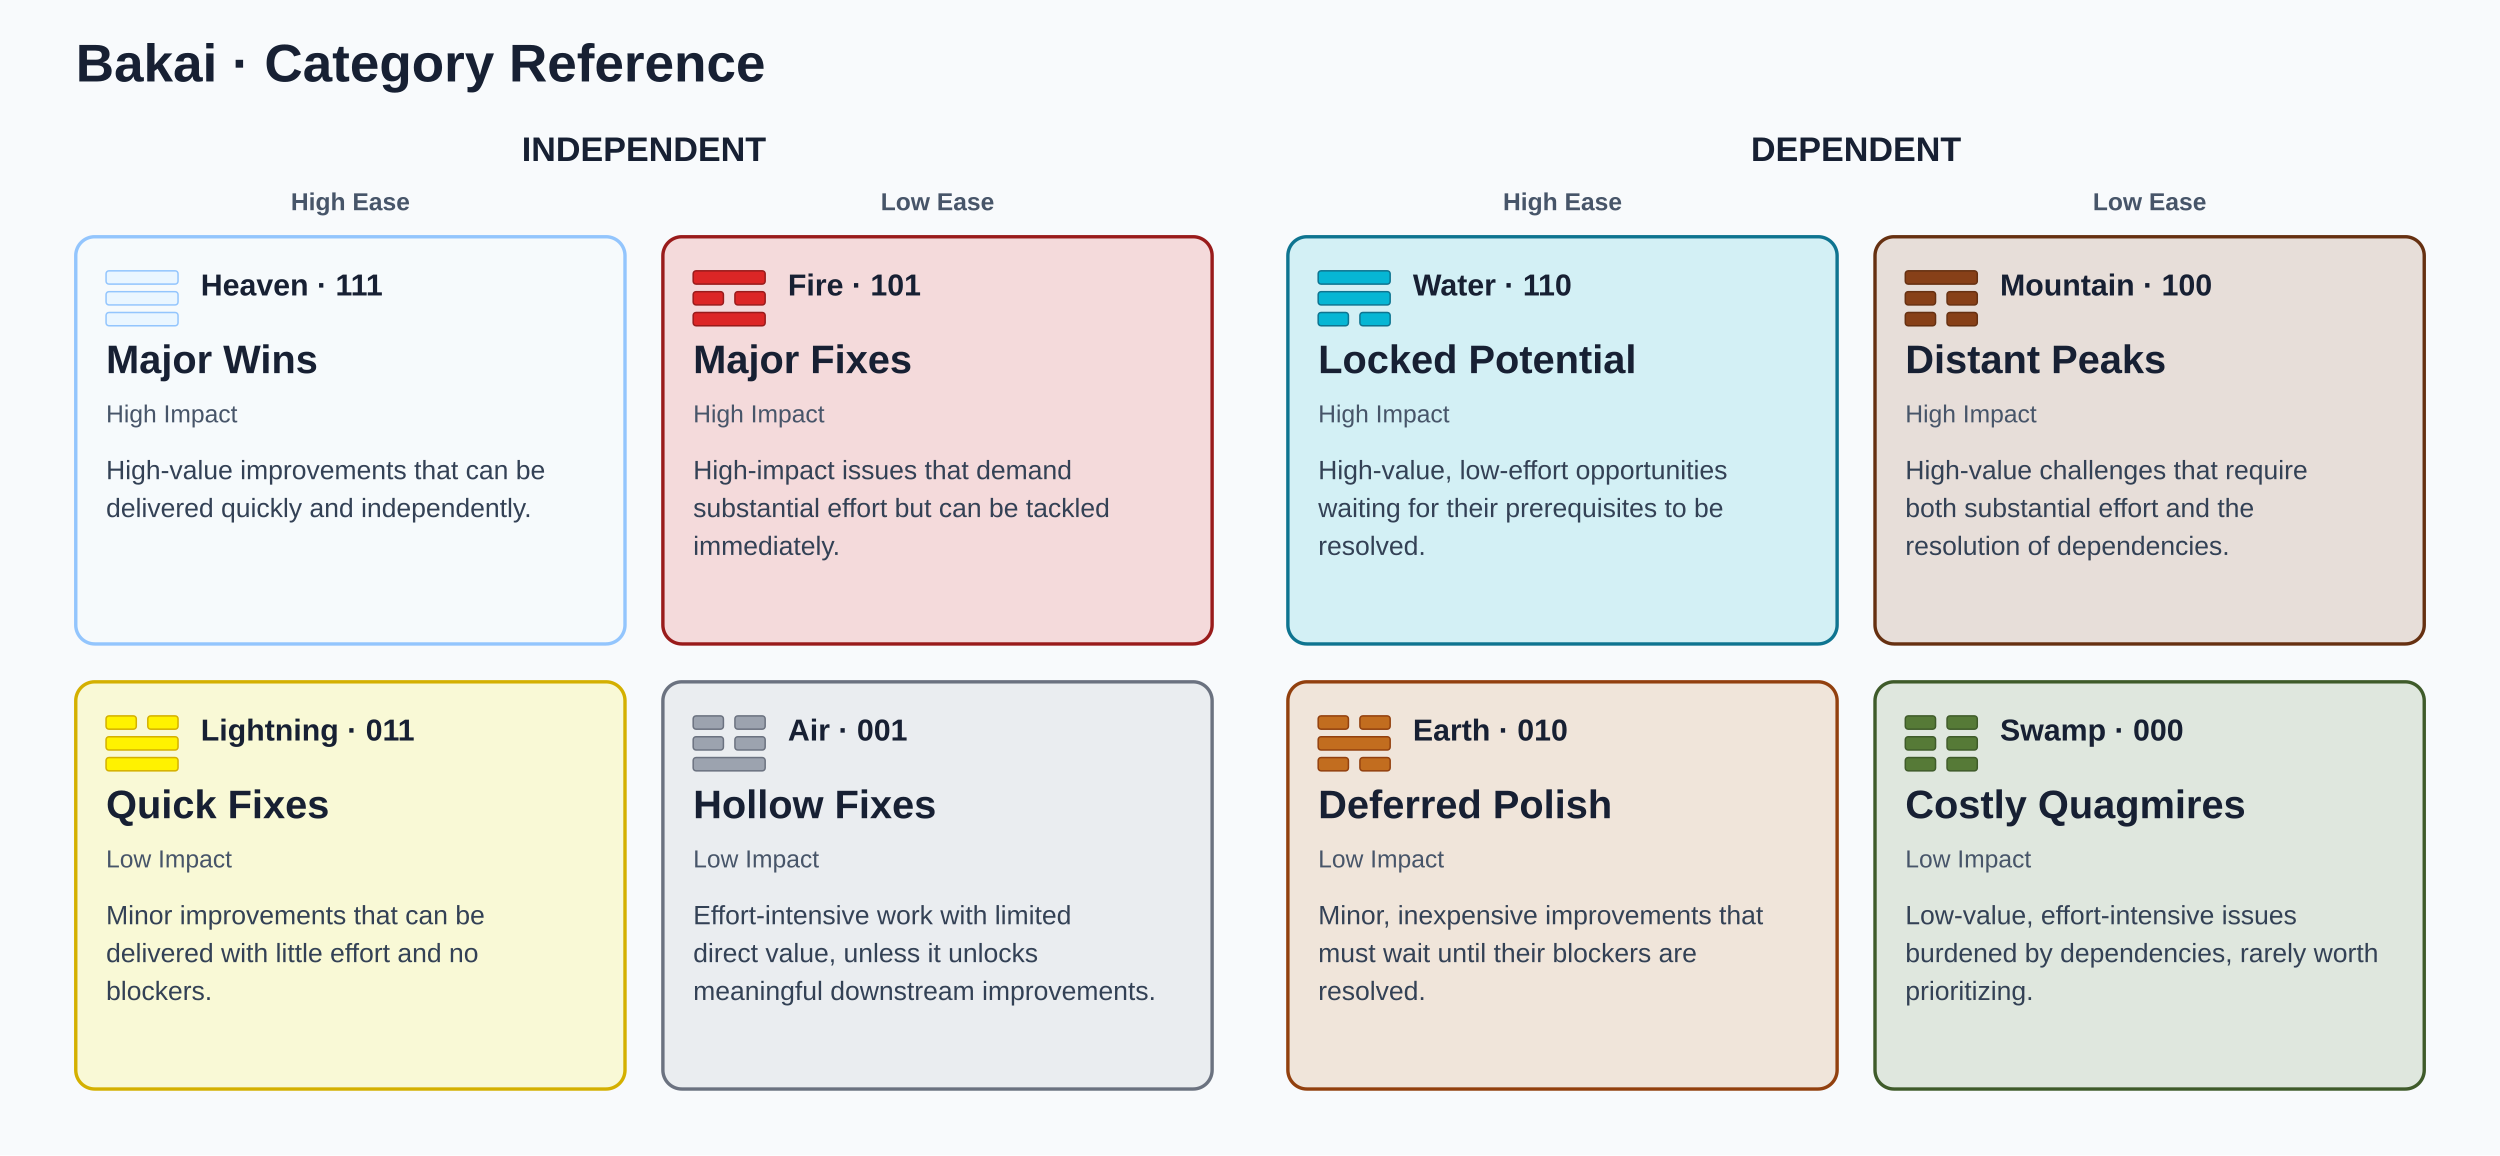
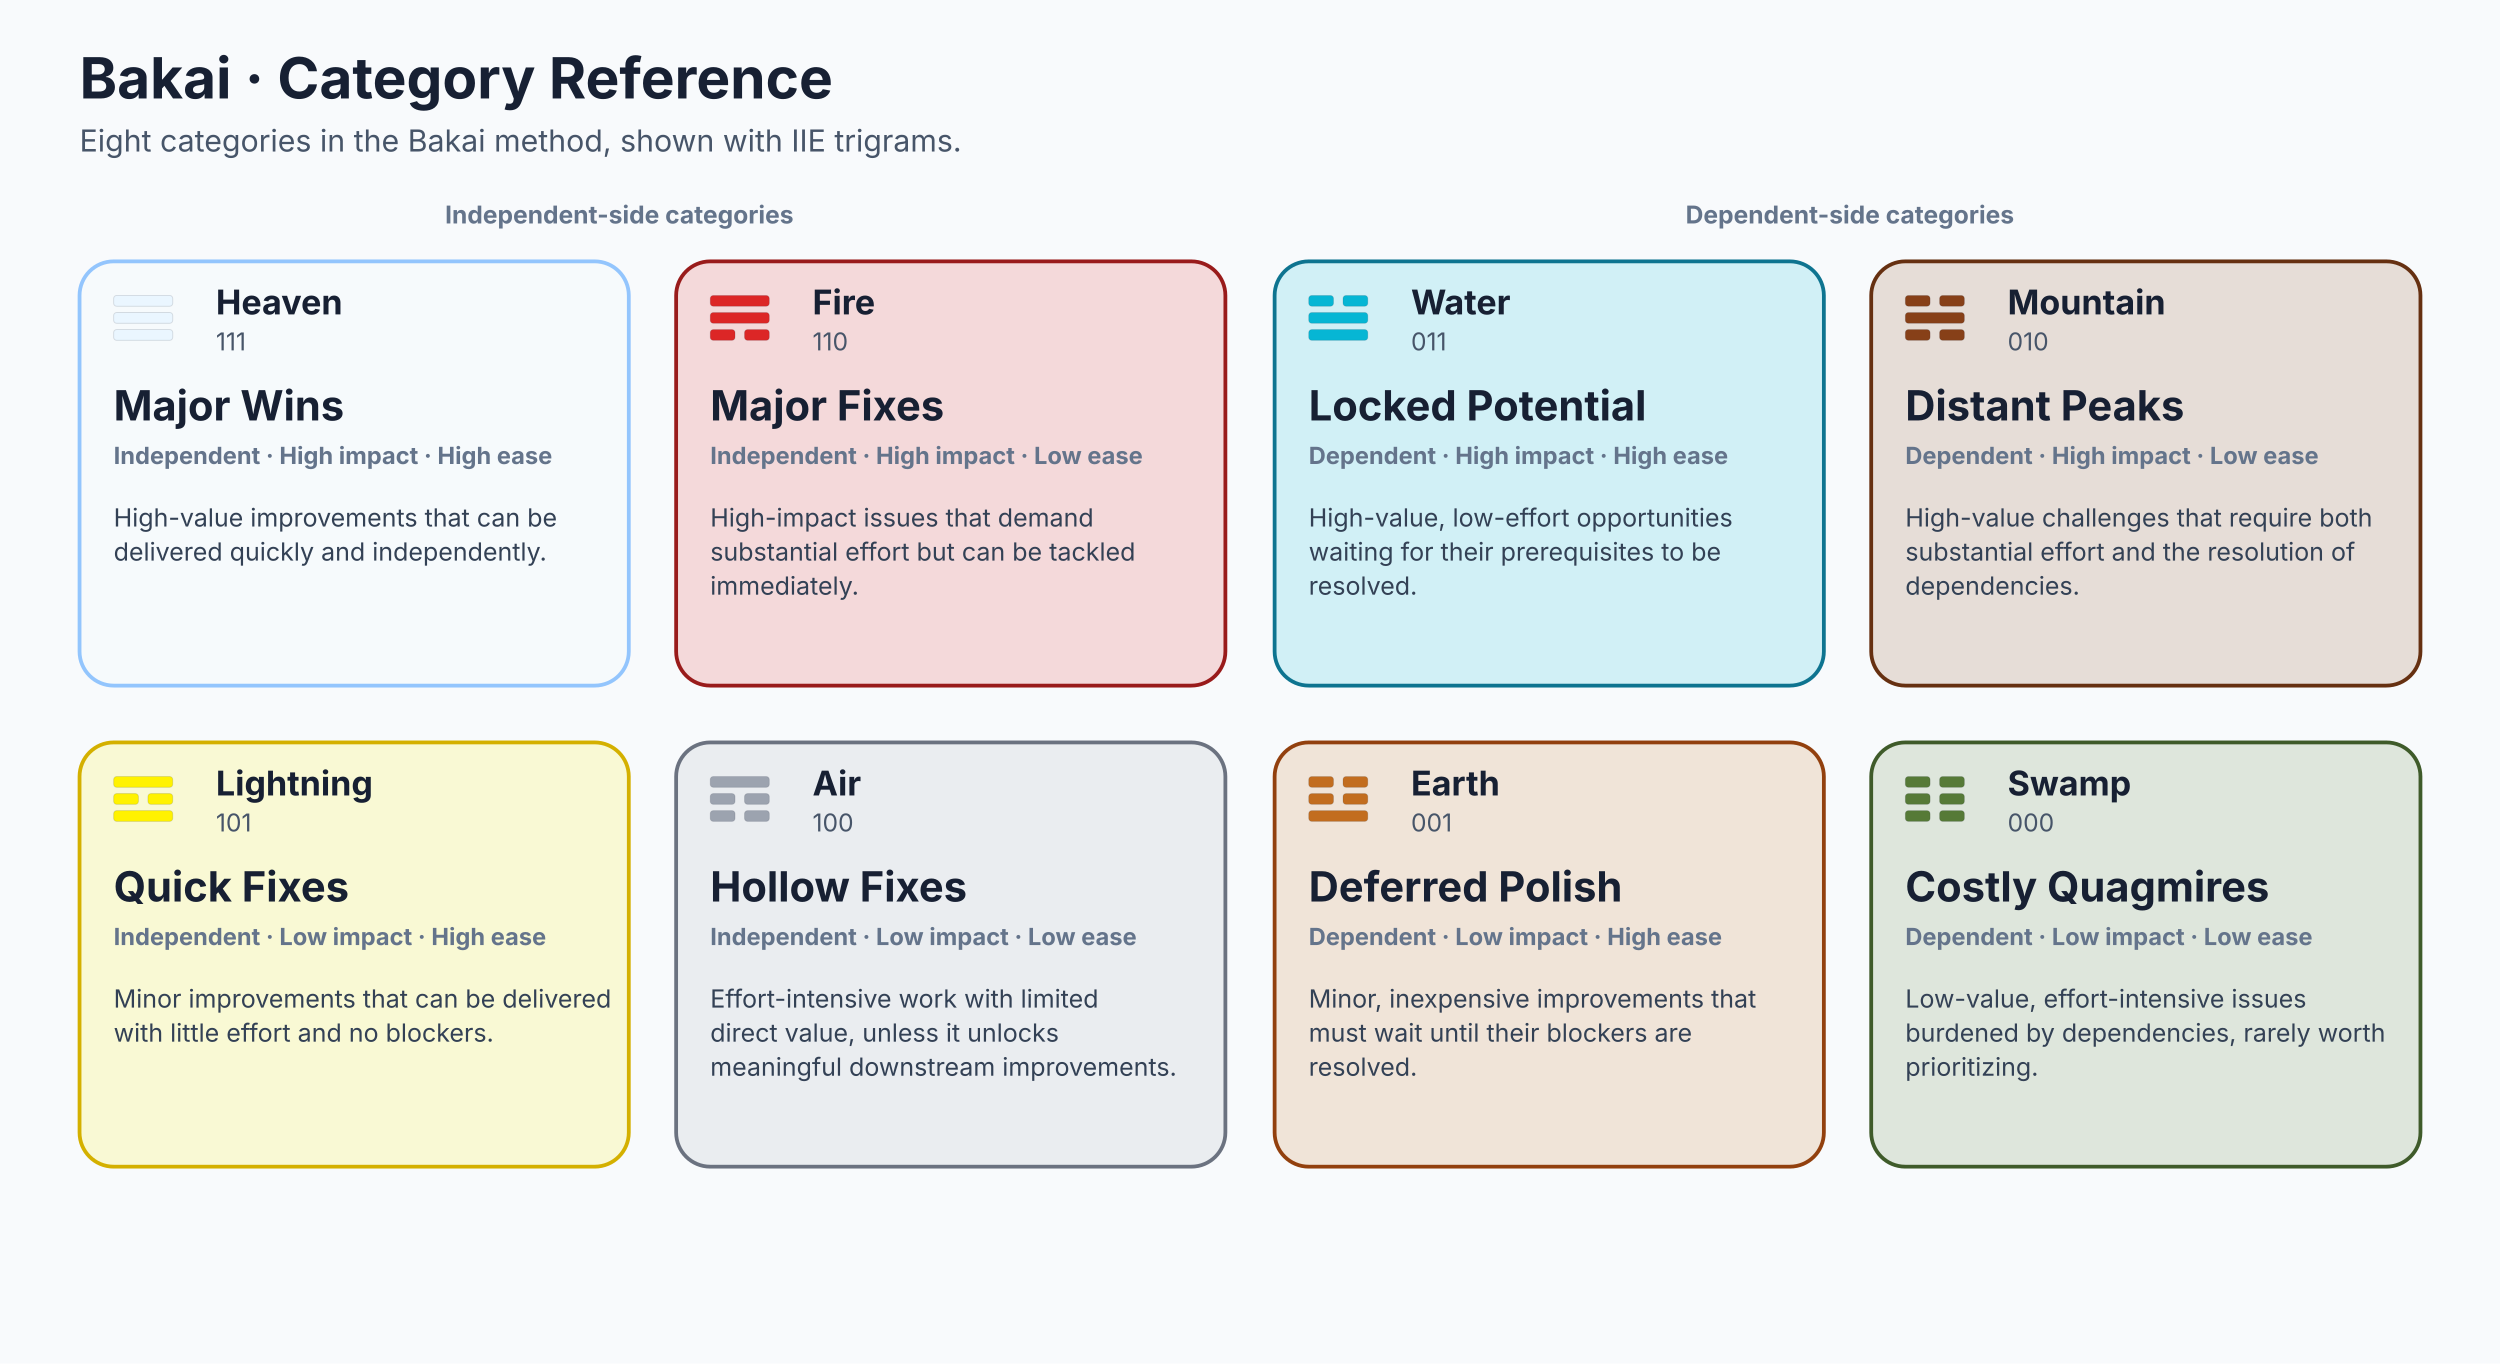
- <svg xmlns="http://www.w3.org/2000/svg" width="1320" height="610" viewBox="0 0 1320 610" role="img" aria-label="Bakai category reference">
-   <rect width="1320" height="610" fill="#f8fafc" />
-   <g font-family="Arial, Helvetica, sans-serif">
-     <text x="40" y="43" font-size="28" font-weight="700" text-anchor="start" fill="#172033">Bakai · Category Reference</text>
-     <text x="340" y="85" font-size="18" font-weight="700" text-anchor="middle" fill="#172033">INDEPENDENT</text>
-     <text x="980" y="85" font-size="18" font-weight="700" text-anchor="middle" fill="#172033">DEPENDENT</text>
-     <text x="185" y="111" font-size="13" font-weight="700" text-anchor="middle" fill="#475569">High Ease</text>
-     <text x="495" y="111" font-size="13" font-weight="700" text-anchor="middle" fill="#475569">Low Ease</text>
-     <text x="825" y="111" font-size="13" font-weight="700" text-anchor="middle" fill="#475569">High Ease</text>
-     <text x="1135" y="111" font-size="13" font-weight="700" text-anchor="middle" fill="#475569">Low Ease</text>
-     <rect x="40" y="125" width="290" height="215" rx="10" fill="#EAF6FF" fill-opacity="0.15" stroke="#93C5FD" stroke-width="1.8" />
-     <rect x="56" y="143" width="38" height="7" rx="1.5" fill="#EAF6FF" stroke="#93C5FD" stroke-width="0.8" />
-     <rect x="56" y="154" width="38" height="7" rx="1.5" fill="#EAF6FF" stroke="#93C5FD" stroke-width="0.8" />
-     <rect x="56" y="165" width="38" height="7" rx="1.5" fill="#EAF6FF" stroke="#93C5FD" stroke-width="0.8" />
-     <text x="106" y="156" font-size="16" font-weight="700" text-anchor="start" fill="#172033">Heaven · 111</text>
-     <text x="56" y="197" font-size="21" font-weight="700" text-anchor="start" fill="#172033">Major Wins</text>
-     <text x="56" y="223" font-size="13" font-weight="400" text-anchor="start" fill="#475569">High Impact</text>
-     <text x="56" y="253" font-size="14" font-weight="400" text-anchor="start" fill="#334155">High-value improvements that can be</text>
-     <text x="56" y="273" font-size="14" font-weight="400" text-anchor="start" fill="#334155">delivered quickly and independently.</text>
-     <rect x="350" y="125" width="290" height="215" rx="10" fill="#DC2626" fill-opacity="0.15" stroke="#991B1B" stroke-width="1.8" />
-     <rect x="366" y="143" width="38" height="7" rx="1.5" fill="#DC2626" stroke="#991B1B" stroke-width="0.8" />
-     <rect x="366" y="154" width="15.96" height="7" rx="1.5" fill="#DC2626" stroke="#991B1B" stroke-width="0.8" />
-     <rect x="388.04" y="154" width="15.96" height="7" rx="1.5" fill="#DC2626" stroke="#991B1B" stroke-width="0.8" />
-     <rect x="366" y="165" width="38" height="7" rx="1.5" fill="#DC2626" stroke="#991B1B" stroke-width="0.8" />
-     <text x="416" y="156" font-size="16" font-weight="700" text-anchor="start" fill="#172033">Fire · 101</text>
-     <text x="366" y="197" font-size="21" font-weight="700" text-anchor="start" fill="#172033">Major Fixes</text>
-     <text x="366" y="223" font-size="13" font-weight="400" text-anchor="start" fill="#475569">High Impact</text>
-     <text x="366" y="253" font-size="14" font-weight="400" text-anchor="start" fill="#334155">High-impact issues that demand</text>
-     <text x="366" y="273" font-size="14" font-weight="400" text-anchor="start" fill="#334155">substantial effort but can be tackled</text>
-     <text x="366" y="293" font-size="14" font-weight="400" text-anchor="start" fill="#334155">immediately.</text>
-     <rect x="40" y="360" width="290" height="215" rx="10" fill="#FFF200" fill-opacity="0.15" stroke="#D4B000" stroke-width="1.8" />
-     <rect x="56" y="378" width="15.96" height="7" rx="1.5" fill="#FFF200" stroke="#D4B000" stroke-width="0.8" />
-     <rect x="78.04" y="378" width="15.96" height="7" rx="1.5" fill="#FFF200" stroke="#D4B000" stroke-width="0.8" />
-     <rect x="56" y="389" width="38" height="7" rx="1.5" fill="#FFF200" stroke="#D4B000" stroke-width="0.8" />
-     <rect x="56" y="400" width="38" height="7" rx="1.5" fill="#FFF200" stroke="#D4B000" stroke-width="0.8" />
-     <text x="106" y="391" font-size="16" font-weight="700" text-anchor="start" fill="#172033">Lightning · 011</text>
-     <text x="56" y="432" font-size="21" font-weight="700" text-anchor="start" fill="#172033">Quick Fixes</text>
-     <text x="56" y="458" font-size="13" font-weight="400" text-anchor="start" fill="#475569">Low Impact</text>
-     <text x="56" y="488" font-size="14" font-weight="400" text-anchor="start" fill="#334155">Minor improvements that can be</text>
-     <text x="56" y="508" font-size="14" font-weight="400" text-anchor="start" fill="#334155">delivered with little effort and no</text>
-     <text x="56" y="528" font-size="14" font-weight="400" text-anchor="start" fill="#334155">blockers.</text>
-     <rect x="350" y="360" width="290" height="215" rx="10" fill="#9CA3AF" fill-opacity="0.15" stroke="#6B7280" stroke-width="1.8" />
-     <rect x="366" y="378" width="15.96" height="7" rx="1.5" fill="#9CA3AF" stroke="#6B7280" stroke-width="0.8" />
-     <rect x="388.04" y="378" width="15.96" height="7" rx="1.5" fill="#9CA3AF" stroke="#6B7280" stroke-width="0.8" />
-     <rect x="366" y="389" width="15.96" height="7" rx="1.5" fill="#9CA3AF" stroke="#6B7280" stroke-width="0.8" />
-     <rect x="388.04" y="389" width="15.96" height="7" rx="1.5" fill="#9CA3AF" stroke="#6B7280" stroke-width="0.8" />
-     <rect x="366" y="400" width="38" height="7" rx="1.5" fill="#9CA3AF" stroke="#6B7280" stroke-width="0.8" />
-     <text x="416" y="391" font-size="16" font-weight="700" text-anchor="start" fill="#172033">Air · 001</text>
-     <text x="366" y="432" font-size="21" font-weight="700" text-anchor="start" fill="#172033">Hollow Fixes</text>
-     <text x="366" y="458" font-size="13" font-weight="400" text-anchor="start" fill="#475569">Low Impact</text>
-     <text x="366" y="488" font-size="14" font-weight="400" text-anchor="start" fill="#334155">Effort-intensive work with limited</text>
-     <text x="366" y="508" font-size="14" font-weight="400" text-anchor="start" fill="#334155">direct value, unless it unlocks</text>
-     <text x="366" y="528" font-size="14" font-weight="400" text-anchor="start" fill="#334155">meaningful downstream improvements.</text>
-     <rect x="680" y="125" width="290" height="215" rx="10" fill="#06B6D4" fill-opacity="0.15" stroke="#0E7490" stroke-width="1.8" />
-     <rect x="696" y="143" width="38" height="7" rx="1.5" fill="#06B6D4" stroke="#0E7490" stroke-width="0.8" />
-     <rect x="696" y="154" width="38" height="7" rx="1.5" fill="#06B6D4" stroke="#0E7490" stroke-width="0.8" />
-     <rect x="696" y="165" width="15.96" height="7" rx="1.5" fill="#06B6D4" stroke="#0E7490" stroke-width="0.8" />
-     <rect x="718.04" y="165" width="15.96" height="7" rx="1.5" fill="#06B6D4" stroke="#0E7490" stroke-width="0.8" />
-     <text x="746" y="156" font-size="16" font-weight="700" text-anchor="start" fill="#172033">Water · 110</text>
-     <text x="696" y="197" font-size="21" font-weight="700" text-anchor="start" fill="#172033">Locked Potential</text>
-     <text x="696" y="223" font-size="13" font-weight="400" text-anchor="start" fill="#475569">High Impact</text>
-     <text x="696" y="253" font-size="14" font-weight="400" text-anchor="start" fill="#334155">High-value, low-effort opportunities</text>
-     <text x="696" y="273" font-size="14" font-weight="400" text-anchor="start" fill="#334155">waiting for their prerequisites to be</text>
-     <text x="696" y="293" font-size="14" font-weight="400" text-anchor="start" fill="#334155">resolved.</text>
-     <rect x="990" y="125" width="290" height="215" rx="10" fill="#874018" fill-opacity="0.15" stroke="#663011" stroke-width="1.8" />
-     <rect x="1006" y="143" width="38" height="7" rx="1.5" fill="#874018" stroke="#663011" stroke-width="0.8" />
-     <rect x="1006" y="154" width="15.96" height="7" rx="1.5" fill="#874018" stroke="#663011" stroke-width="0.8" />
-     <rect x="1028.04" y="154" width="15.96" height="7" rx="1.5" fill="#874018" stroke="#663011" stroke-width="0.8" />
-     <rect x="1006" y="165" width="15.96" height="7" rx="1.5" fill="#874018" stroke="#663011" stroke-width="0.8" />
-     <rect x="1028.04" y="165" width="15.96" height="7" rx="1.5" fill="#874018" stroke="#663011" stroke-width="0.8" />
-     <text x="1056" y="156" font-size="16" font-weight="700" text-anchor="start" fill="#172033">Mountain · 100</text>
-     <text x="1006" y="197" font-size="21" font-weight="700" text-anchor="start" fill="#172033">Distant Peaks</text>
-     <text x="1006" y="223" font-size="13" font-weight="400" text-anchor="start" fill="#475569">High Impact</text>
-     <text x="1006" y="253" font-size="14" font-weight="400" text-anchor="start" fill="#334155">High-value challenges that require</text>
-     <text x="1006" y="273" font-size="14" font-weight="400" text-anchor="start" fill="#334155">both substantial effort and the</text>
-     <text x="1006" y="293" font-size="14" font-weight="400" text-anchor="start" fill="#334155">resolution of dependencies.</text>
-     <rect x="680" y="360" width="290" height="215" rx="10" fill="#C26D1F" fill-opacity="0.15" stroke="#92400E" stroke-width="1.8" />
-     <rect x="696" y="378" width="15.96" height="7" rx="1.5" fill="#C26D1F" stroke="#92400E" stroke-width="0.8" />
-     <rect x="718.04" y="378" width="15.96" height="7" rx="1.5" fill="#C26D1F" stroke="#92400E" stroke-width="0.8" />
-     <rect x="696" y="389" width="38" height="7" rx="1.5" fill="#C26D1F" stroke="#92400E" stroke-width="0.8" />
-     <rect x="696" y="400" width="15.96" height="7" rx="1.5" fill="#C26D1F" stroke="#92400E" stroke-width="0.8" />
-     <rect x="718.04" y="400" width="15.96" height="7" rx="1.5" fill="#C26D1F" stroke="#92400E" stroke-width="0.8" />
-     <text x="746" y="391" font-size="16" font-weight="700" text-anchor="start" fill="#172033">Earth · 010</text>
-     <text x="696" y="432" font-size="21" font-weight="700" text-anchor="start" fill="#172033">Deferred Polish</text>
-     <text x="696" y="458" font-size="13" font-weight="400" text-anchor="start" fill="#475569">Low Impact</text>
-     <text x="696" y="488" font-size="14" font-weight="400" text-anchor="start" fill="#334155">Minor, inexpensive improvements that</text>
-     <text x="696" y="508" font-size="14" font-weight="400" text-anchor="start" fill="#334155">must wait until their blockers are</text>
-     <text x="696" y="528" font-size="14" font-weight="400" text-anchor="start" fill="#334155">resolved.</text>
-     <rect x="990" y="360" width="290" height="215" rx="10" fill="#567A37" fill-opacity="0.15" stroke="#3F5B2A" stroke-width="1.8" />
-     <rect x="1006" y="378" width="15.96" height="7" rx="1.5" fill="#567A37" stroke="#3F5B2A" stroke-width="0.8" />
-     <rect x="1028.04" y="378" width="15.96" height="7" rx="1.5" fill="#567A37" stroke="#3F5B2A" stroke-width="0.8" />
-     <rect x="1006" y="389" width="15.96" height="7" rx="1.5" fill="#567A37" stroke="#3F5B2A" stroke-width="0.8" />
-     <rect x="1028.04" y="389" width="15.96" height="7" rx="1.5" fill="#567A37" stroke="#3F5B2A" stroke-width="0.8" />
-     <rect x="1006" y="400" width="15.96" height="7" rx="1.5" fill="#567A37" stroke="#3F5B2A" stroke-width="0.8" />
-     <rect x="1028.04" y="400" width="15.96" height="7" rx="1.5" fill="#567A37" stroke="#3F5B2A" stroke-width="0.8" />
-     <text x="1056" y="391" font-size="16" font-weight="700" text-anchor="start" fill="#172033">Swamp · 000</text>
-     <text x="1006" y="432" font-size="21" font-weight="700" text-anchor="start" fill="#172033">Costly Quagmires</text>
-     <text x="1006" y="458" font-size="13" font-weight="400" text-anchor="start" fill="#475569">Low Impact</text>
-     <text x="1006" y="488" font-size="14" font-weight="400" text-anchor="start" fill="#334155">Low-value, effort-intensive issues</text>
-     <text x="1006" y="508" font-size="14" font-weight="400" text-anchor="start" fill="#334155">burdened by dependencies, rarely worth</text>
-     <text x="1006" y="528" font-size="14" font-weight="400" text-anchor="start" fill="#334155">prioritizing.</text>
+ <svg xmlns="http://www.w3.org/2000/svg" width="1320" height="720" viewBox="0 0 1320 720" role="img" aria-label="Bakai category reference">
+   <rect width="100%" height="100%" fill="#f8fafc" />
+   <g font-family="Inter, Arial, Helvetica, sans-serif">
+     <text x="42" y="52" font-size="30" font-weight="700" fill="#172033">Bakai · Category Reference</text>
+     <text x="42" y="80" font-size="16" fill="#475569">Eight categories in the Bakai method, shown with IIE trigrams.</text>
+     <text x="235" y="118" font-size="13" font-weight="700" fill="#64748b">Independent-side categories</text>
+     <text x="890" y="118" font-size="13" font-weight="700" fill="#64748b">Dependent-side categories</text>
+     <rect x="42" y="138" width="290" height="224" rx="18" fill="#EAF6FF" fill-opacity="0.16" stroke="#93C5FD" stroke-width="2" />
+     <rect x="60.0" y="156.0" width="31.2" height="5.7" rx="1.6" fill="#EAF6FF" stroke="rgba(23,32,51,0.14)" stroke-width="0.5" />
+     <rect x="60.0" y="165.0" width="31.2" height="5.7" rx="1.6" fill="#EAF6FF" stroke="rgba(23,32,51,0.14)" stroke-width="0.5" />
+     <rect x="60.0" y="174.0" width="31.2" height="5.7" rx="1.6" fill="#EAF6FF" stroke="rgba(23,32,51,0.14)" stroke-width="0.5" />
+     <text x="114" y="166" font-size="18" font-weight="700" fill="#172033">Heaven</text>
+     <text x="114" y="185" font-size="13" fill="#475569">111</text>
+     <text x="60" y="222" font-size="22" font-weight="700" fill="#172033">Major Wins</text>
+     <text x="60" y="245" font-size="12.5" font-weight="700" fill="#64748b">Independent · High impact · High ease</text>
+     <text x="60" y="278" font-size="13.2" fill="#334155">High-value improvements that can be</text>
+     <text x="60" y="296" font-size="13.2" fill="#334155">delivered quickly and independently.</text>
+     <rect x="357" y="138" width="290" height="224" rx="18" fill="#DC2626" fill-opacity="0.16" stroke="#991B1B" stroke-width="2" />
+     <rect x="375.0" y="156.0" width="31.2" height="5.7" rx="1.6" fill="#DC2626" stroke="rgba(23,32,51,0.14)" stroke-width="0.5" />
+     <rect x="375.0" y="165.0" width="31.2" height="5.7" rx="1.6" fill="#DC2626" stroke="rgba(23,32,51,0.14)" stroke-width="0.5" />
+     <rect x="375.0" y="174.0" width="13.1" height="5.7" rx="1.6" fill="#DC2626" stroke="rgba(23,32,51,0.14)" stroke-width="0.5" />
+     <rect x="393.1" y="174.0" width="13.1" height="5.7" rx="1.6" fill="#DC2626" stroke="rgba(23,32,51,0.14)" stroke-width="0.5" />
+     <text x="429" y="166" font-size="18" font-weight="700" fill="#172033">Fire</text>
+     <text x="429" y="185" font-size="13" fill="#475569">110</text>
+     <text x="375" y="222" font-size="22" font-weight="700" fill="#172033">Major Fixes</text>
+     <text x="375" y="245" font-size="12.5" font-weight="700" fill="#64748b">Independent · High impact · Low ease</text>
+     <text x="375" y="278" font-size="13.2" fill="#334155">High-impact issues that demand</text>
+     <text x="375" y="296" font-size="13.2" fill="#334155">substantial effort but can be tackled</text>
+     <text x="375" y="314" font-size="13.2" fill="#334155">immediately.</text>
+     <rect x="42" y="392" width="290" height="224" rx="18" fill="#FFF200" fill-opacity="0.16" stroke="#D4B000" stroke-width="2" />
+     <rect x="60.0" y="410.0" width="31.2" height="5.7" rx="1.6" fill="#FFF200" stroke="rgba(23,32,51,0.14)" stroke-width="0.5" />
+     <rect x="60.0" y="419.0" width="13.1" height="5.7" rx="1.6" fill="#FFF200" stroke="rgba(23,32,51,0.14)" stroke-width="0.5" />
+     <rect x="78.1" y="419.0" width="13.1" height="5.7" rx="1.6" fill="#FFF200" stroke="rgba(23,32,51,0.14)" stroke-width="0.5" />
+     <rect x="60.0" y="428.0" width="31.2" height="5.7" rx="1.6" fill="#FFF200" stroke="rgba(23,32,51,0.14)" stroke-width="0.5" />
+     <text x="114" y="420" font-size="18" font-weight="700" fill="#172033">Lightning</text>
+     <text x="114" y="439" font-size="13" fill="#475569">101</text>
+     <text x="60" y="476" font-size="22" font-weight="700" fill="#172033">Quick Fixes</text>
+     <text x="60" y="499" font-size="12.5" font-weight="700" fill="#64748b">Independent · Low impact · High ease</text>
+     <text x="60" y="532" font-size="13.2" fill="#334155">Minor improvements that can be delivered</text>
+     <text x="60" y="550" font-size="13.2" fill="#334155">with little effort and no blockers.</text>
+     <rect x="357" y="392" width="290" height="224" rx="18" fill="#9CA3AF" fill-opacity="0.16" stroke="#6B7280" stroke-width="2" />
+     <rect x="375.0" y="410.0" width="31.2" height="5.7" rx="1.6" fill="#9CA3AF" stroke="rgba(23,32,51,0.14)" stroke-width="0.5" />
+     <rect x="375.0" y="419.0" width="13.1" height="5.7" rx="1.6" fill="#9CA3AF" stroke="rgba(23,32,51,0.14)" stroke-width="0.5" />
+     <rect x="393.1" y="419.0" width="13.1" height="5.7" rx="1.6" fill="#9CA3AF" stroke="rgba(23,32,51,0.14)" stroke-width="0.5" />
+     <rect x="375.0" y="428.0" width="13.1" height="5.7" rx="1.6" fill="#9CA3AF" stroke="rgba(23,32,51,0.14)" stroke-width="0.5" />
+     <rect x="393.1" y="428.0" width="13.1" height="5.7" rx="1.6" fill="#9CA3AF" stroke="rgba(23,32,51,0.14)" stroke-width="0.5" />
+     <text x="429" y="420" font-size="18" font-weight="700" fill="#172033">Air</text>
+     <text x="429" y="439" font-size="13" fill="#475569">100</text>
+     <text x="375" y="476" font-size="22" font-weight="700" fill="#172033">Hollow Fixes</text>
+     <text x="375" y="499" font-size="12.5" font-weight="700" fill="#64748b">Independent · Low impact · Low ease</text>
+     <text x="375" y="532" font-size="13.2" fill="#334155">Effort-intensive work with limited</text>
+     <text x="375" y="550" font-size="13.2" fill="#334155">direct value, unless it unlocks</text>
+     <text x="375" y="568" font-size="13.2" fill="#334155">meaningful downstream improvements.</text>
+     <rect x="673" y="138" width="290" height="224" rx="18" fill="#06B6D4" fill-opacity="0.16" stroke="#0E7490" stroke-width="2" />
+     <rect x="691.0" y="156.0" width="13.1" height="5.7" rx="1.6" fill="#06B6D4" stroke="rgba(23,32,51,0.14)" stroke-width="0.5" />
+     <rect x="709.1" y="156.0" width="13.1" height="5.7" rx="1.6" fill="#06B6D4" stroke="rgba(23,32,51,0.14)" stroke-width="0.5" />
+     <rect x="691.0" y="165.0" width="31.2" height="5.7" rx="1.6" fill="#06B6D4" stroke="rgba(23,32,51,0.14)" stroke-width="0.5" />
+     <rect x="691.0" y="174.0" width="31.2" height="5.7" rx="1.6" fill="#06B6D4" stroke="rgba(23,32,51,0.14)" stroke-width="0.5" />
+     <text x="745" y="166" font-size="18" font-weight="700" fill="#172033">Water</text>
+     <text x="745" y="185" font-size="13" fill="#475569">011</text>
+     <text x="691" y="222" font-size="22" font-weight="700" fill="#172033">Locked Potential</text>
+     <text x="691" y="245" font-size="12.5" font-weight="700" fill="#64748b">Dependent · High impact · High ease</text>
+     <text x="691" y="278" font-size="13.2" fill="#334155">High-value, low-effort opportunities</text>
+     <text x="691" y="296" font-size="13.2" fill="#334155">waiting for their prerequisites to be</text>
+     <text x="691" y="314" font-size="13.2" fill="#334155">resolved.</text>
+     <rect x="988" y="138" width="290" height="224" rx="18" fill="#874018" fill-opacity="0.16" stroke="#663011" stroke-width="2" />
+     <rect x="1006.0" y="156.0" width="13.1" height="5.7" rx="1.6" fill="#874018" stroke="rgba(23,32,51,0.14)" stroke-width="0.5" />
+     <rect x="1024.1" y="156.0" width="13.1" height="5.7" rx="1.6" fill="#874018" stroke="rgba(23,32,51,0.14)" stroke-width="0.5" />
+     <rect x="1006.0" y="165.0" width="31.2" height="5.7" rx="1.6" fill="#874018" stroke="rgba(23,32,51,0.14)" stroke-width="0.5" />
+     <rect x="1006.0" y="174.0" width="13.1" height="5.7" rx="1.6" fill="#874018" stroke="rgba(23,32,51,0.14)" stroke-width="0.5" />
+     <rect x="1024.1" y="174.0" width="13.1" height="5.7" rx="1.6" fill="#874018" stroke="rgba(23,32,51,0.14)" stroke-width="0.5" />
+     <text x="1060" y="166" font-size="18" font-weight="700" fill="#172033">Mountain</text>
+     <text x="1060" y="185" font-size="13" fill="#475569">010</text>
+     <text x="1006" y="222" font-size="22" font-weight="700" fill="#172033">Distant Peaks</text>
+     <text x="1006" y="245" font-size="12.5" font-weight="700" fill="#64748b">Dependent · High impact · Low ease</text>
+     <text x="1006" y="278" font-size="13.2" fill="#334155">High-value challenges that require both</text>
+     <text x="1006" y="296" font-size="13.2" fill="#334155">substantial effort and the resolution of</text>
+     <text x="1006" y="314" font-size="13.2" fill="#334155">dependencies.</text>
+     <rect x="673" y="392" width="290" height="224" rx="18" fill="#C26D1F" fill-opacity="0.16" stroke="#92400E" stroke-width="2" />
+     <rect x="691.0" y="410.0" width="13.1" height="5.7" rx="1.6" fill="#C26D1F" stroke="rgba(23,32,51,0.14)" stroke-width="0.5" />
+     <rect x="709.1" y="410.0" width="13.1" height="5.7" rx="1.6" fill="#C26D1F" stroke="rgba(23,32,51,0.14)" stroke-width="0.5" />
+     <rect x="691.0" y="419.0" width="13.1" height="5.7" rx="1.6" fill="#C26D1F" stroke="rgba(23,32,51,0.14)" stroke-width="0.5" />
+     <rect x="709.1" y="419.0" width="13.1" height="5.7" rx="1.6" fill="#C26D1F" stroke="rgba(23,32,51,0.14)" stroke-width="0.5" />
+     <rect x="691.0" y="428.0" width="31.2" height="5.7" rx="1.6" fill="#C26D1F" stroke="rgba(23,32,51,0.14)" stroke-width="0.5" />
+     <text x="745" y="420" font-size="18" font-weight="700" fill="#172033">Earth</text>
+     <text x="745" y="439" font-size="13" fill="#475569">001</text>
+     <text x="691" y="476" font-size="22" font-weight="700" fill="#172033">Deferred Polish</text>
+     <text x="691" y="499" font-size="12.5" font-weight="700" fill="#64748b">Dependent · Low impact · High ease</text>
+     <text x="691" y="532" font-size="13.2" fill="#334155">Minor, inexpensive improvements that</text>
+     <text x="691" y="550" font-size="13.2" fill="#334155">must wait until their blockers are</text>
+     <text x="691" y="568" font-size="13.2" fill="#334155">resolved.</text>
+     <rect x="988" y="392" width="290" height="224" rx="18" fill="#567A37" fill-opacity="0.16" stroke="#3F5B2A" stroke-width="2" />
+     <rect x="1006.0" y="410.0" width="13.1" height="5.7" rx="1.6" fill="#567A37" stroke="rgba(23,32,51,0.14)" stroke-width="0.5" />
+     <rect x="1024.1" y="410.0" width="13.1" height="5.7" rx="1.6" fill="#567A37" stroke="rgba(23,32,51,0.14)" stroke-width="0.5" />
+     <rect x="1006.0" y="419.0" width="13.1" height="5.7" rx="1.6" fill="#567A37" stroke="rgba(23,32,51,0.14)" stroke-width="0.5" />
+     <rect x="1024.1" y="419.0" width="13.1" height="5.7" rx="1.6" fill="#567A37" stroke="rgba(23,32,51,0.14)" stroke-width="0.5" />
+     <rect x="1006.0" y="428.0" width="13.1" height="5.7" rx="1.6" fill="#567A37" stroke="rgba(23,32,51,0.14)" stroke-width="0.5" />
+     <rect x="1024.1" y="428.0" width="13.1" height="5.7" rx="1.6" fill="#567A37" stroke="rgba(23,32,51,0.14)" stroke-width="0.5" />
+     <text x="1060" y="420" font-size="18" font-weight="700" fill="#172033">Swamp</text>
+     <text x="1060" y="439" font-size="13" fill="#475569">000</text>
+     <text x="1006" y="476" font-size="22" font-weight="700" fill="#172033">Costly Quagmires</text>
+     <text x="1006" y="499" font-size="12.5" font-weight="700" fill="#64748b">Dependent · Low impact · Low ease</text>
+     <text x="1006" y="532" font-size="13.2" fill="#334155">Low-value, effort-intensive issues</text>
+     <text x="1006" y="550" font-size="13.2" fill="#334155">burdened by dependencies, rarely worth</text>
+     <text x="1006" y="568" font-size="13.2" fill="#334155">prioritizing.</text>
  </g>
</svg>
